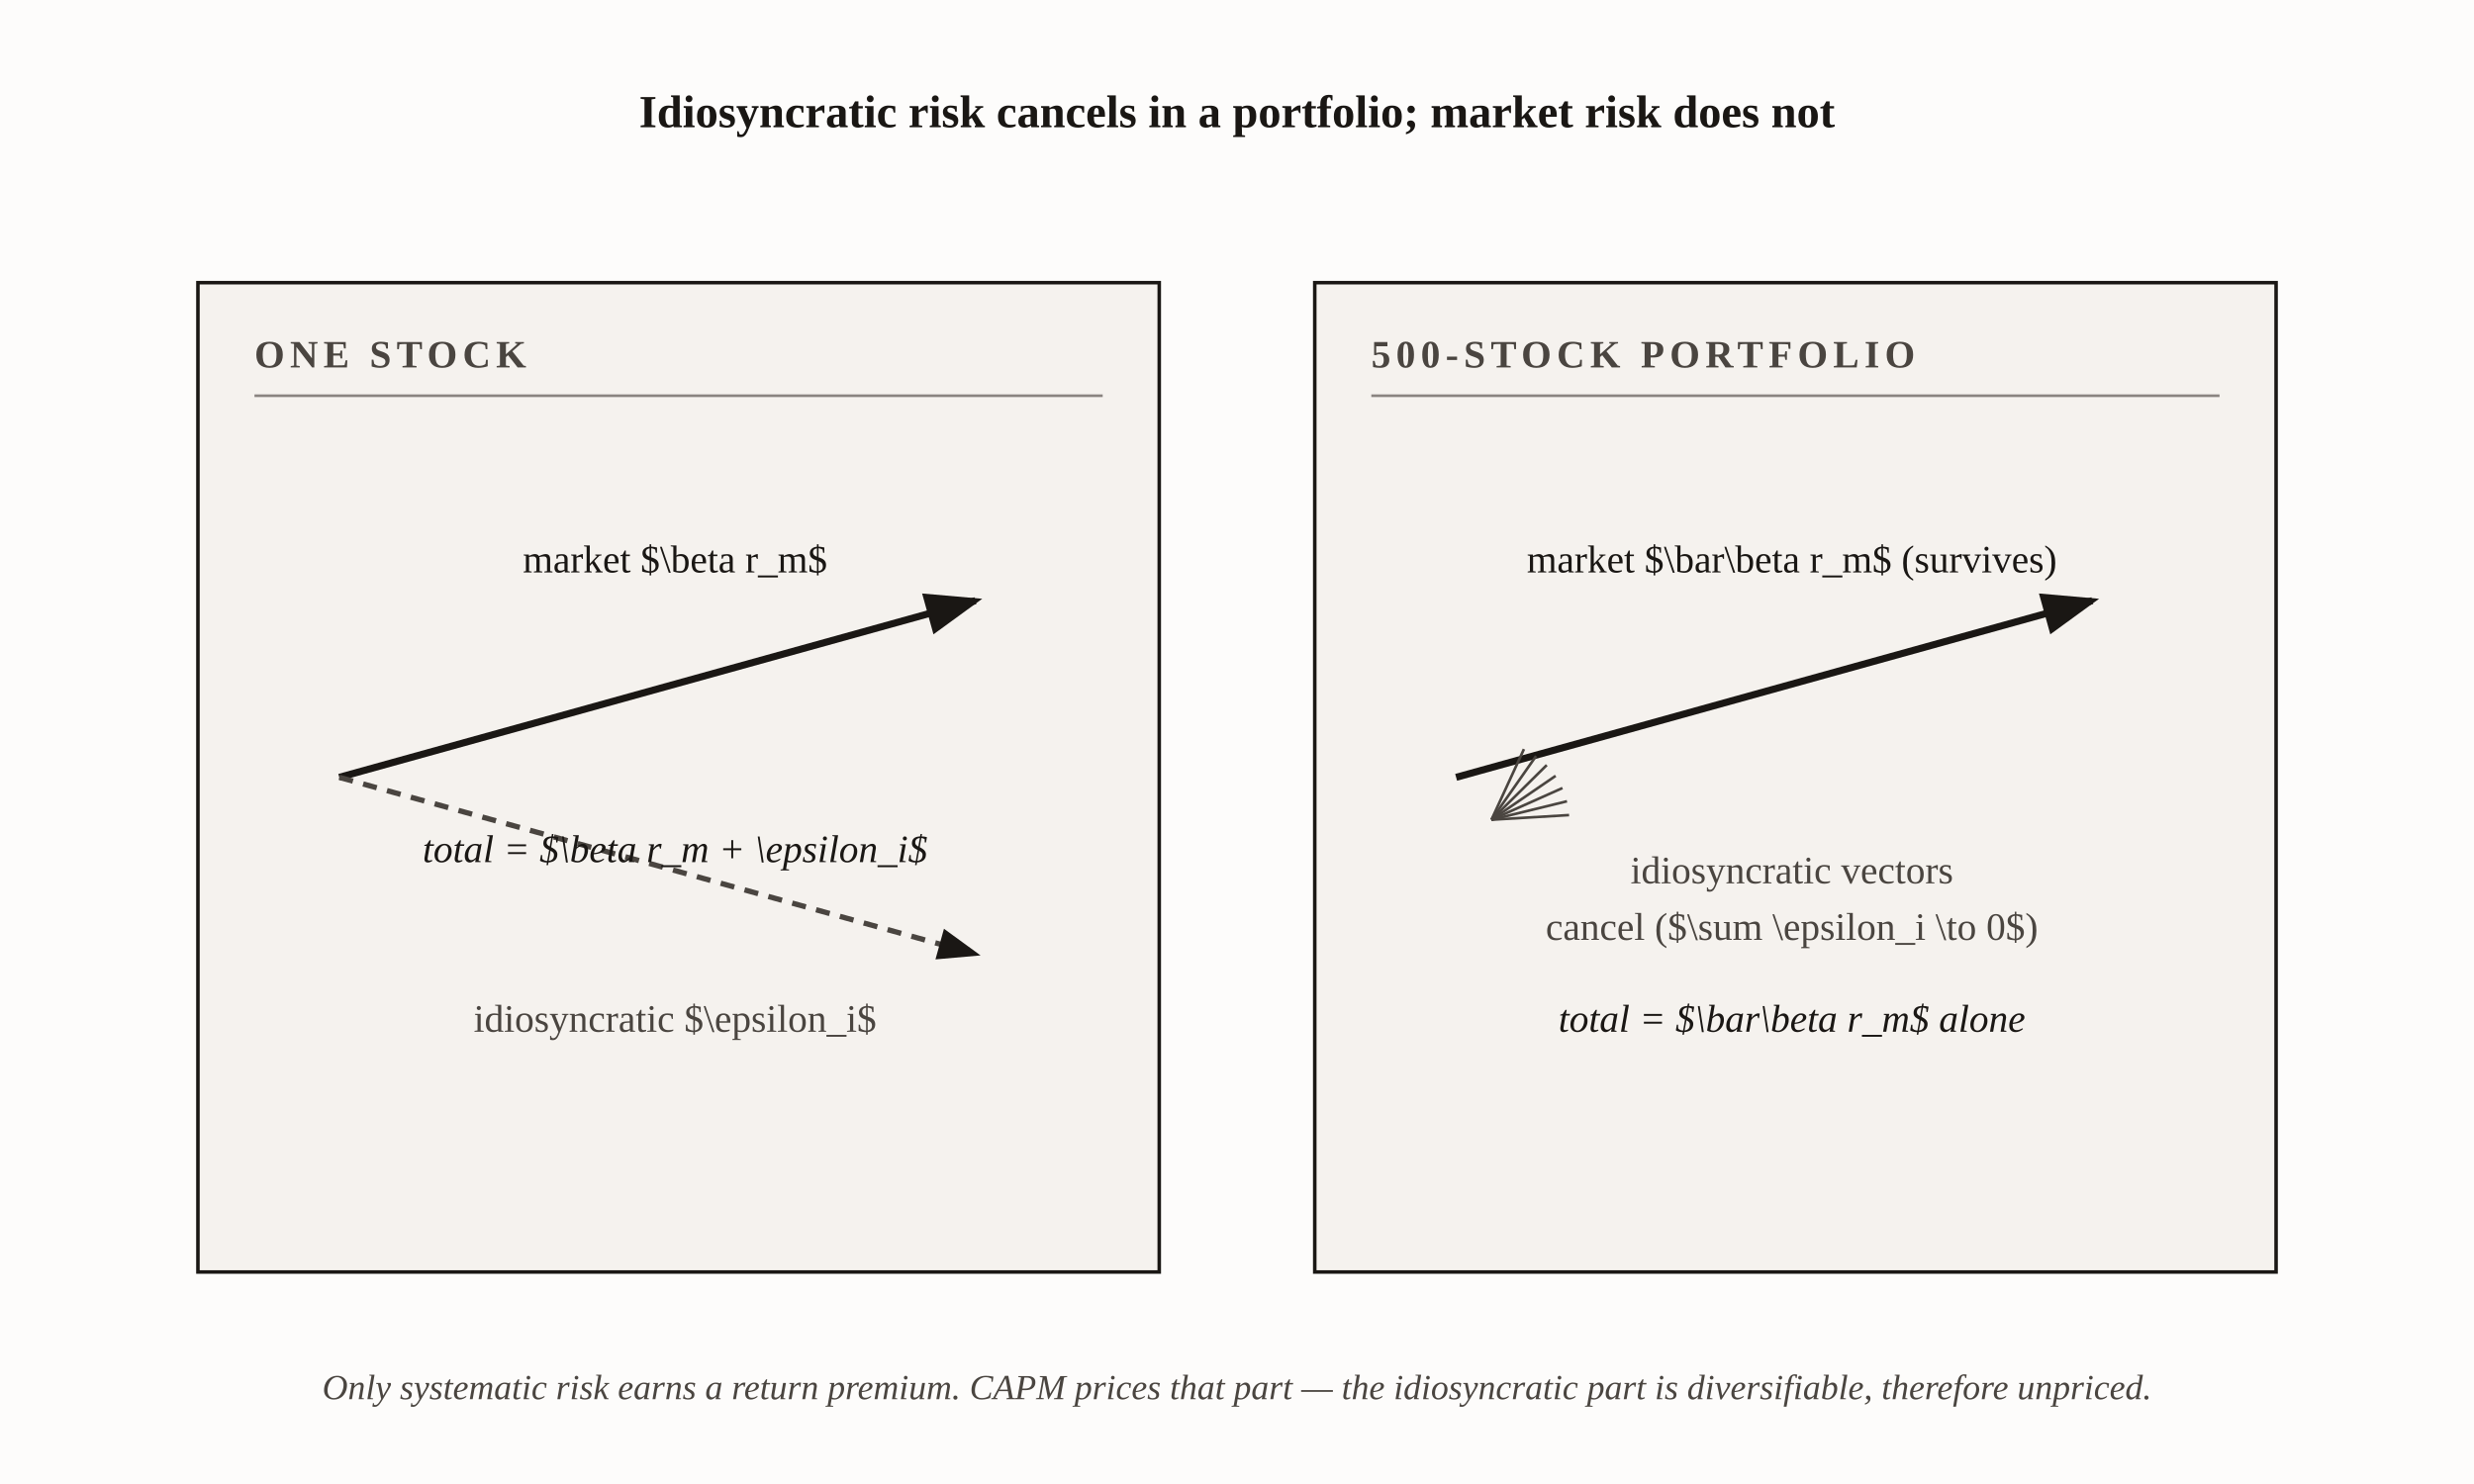
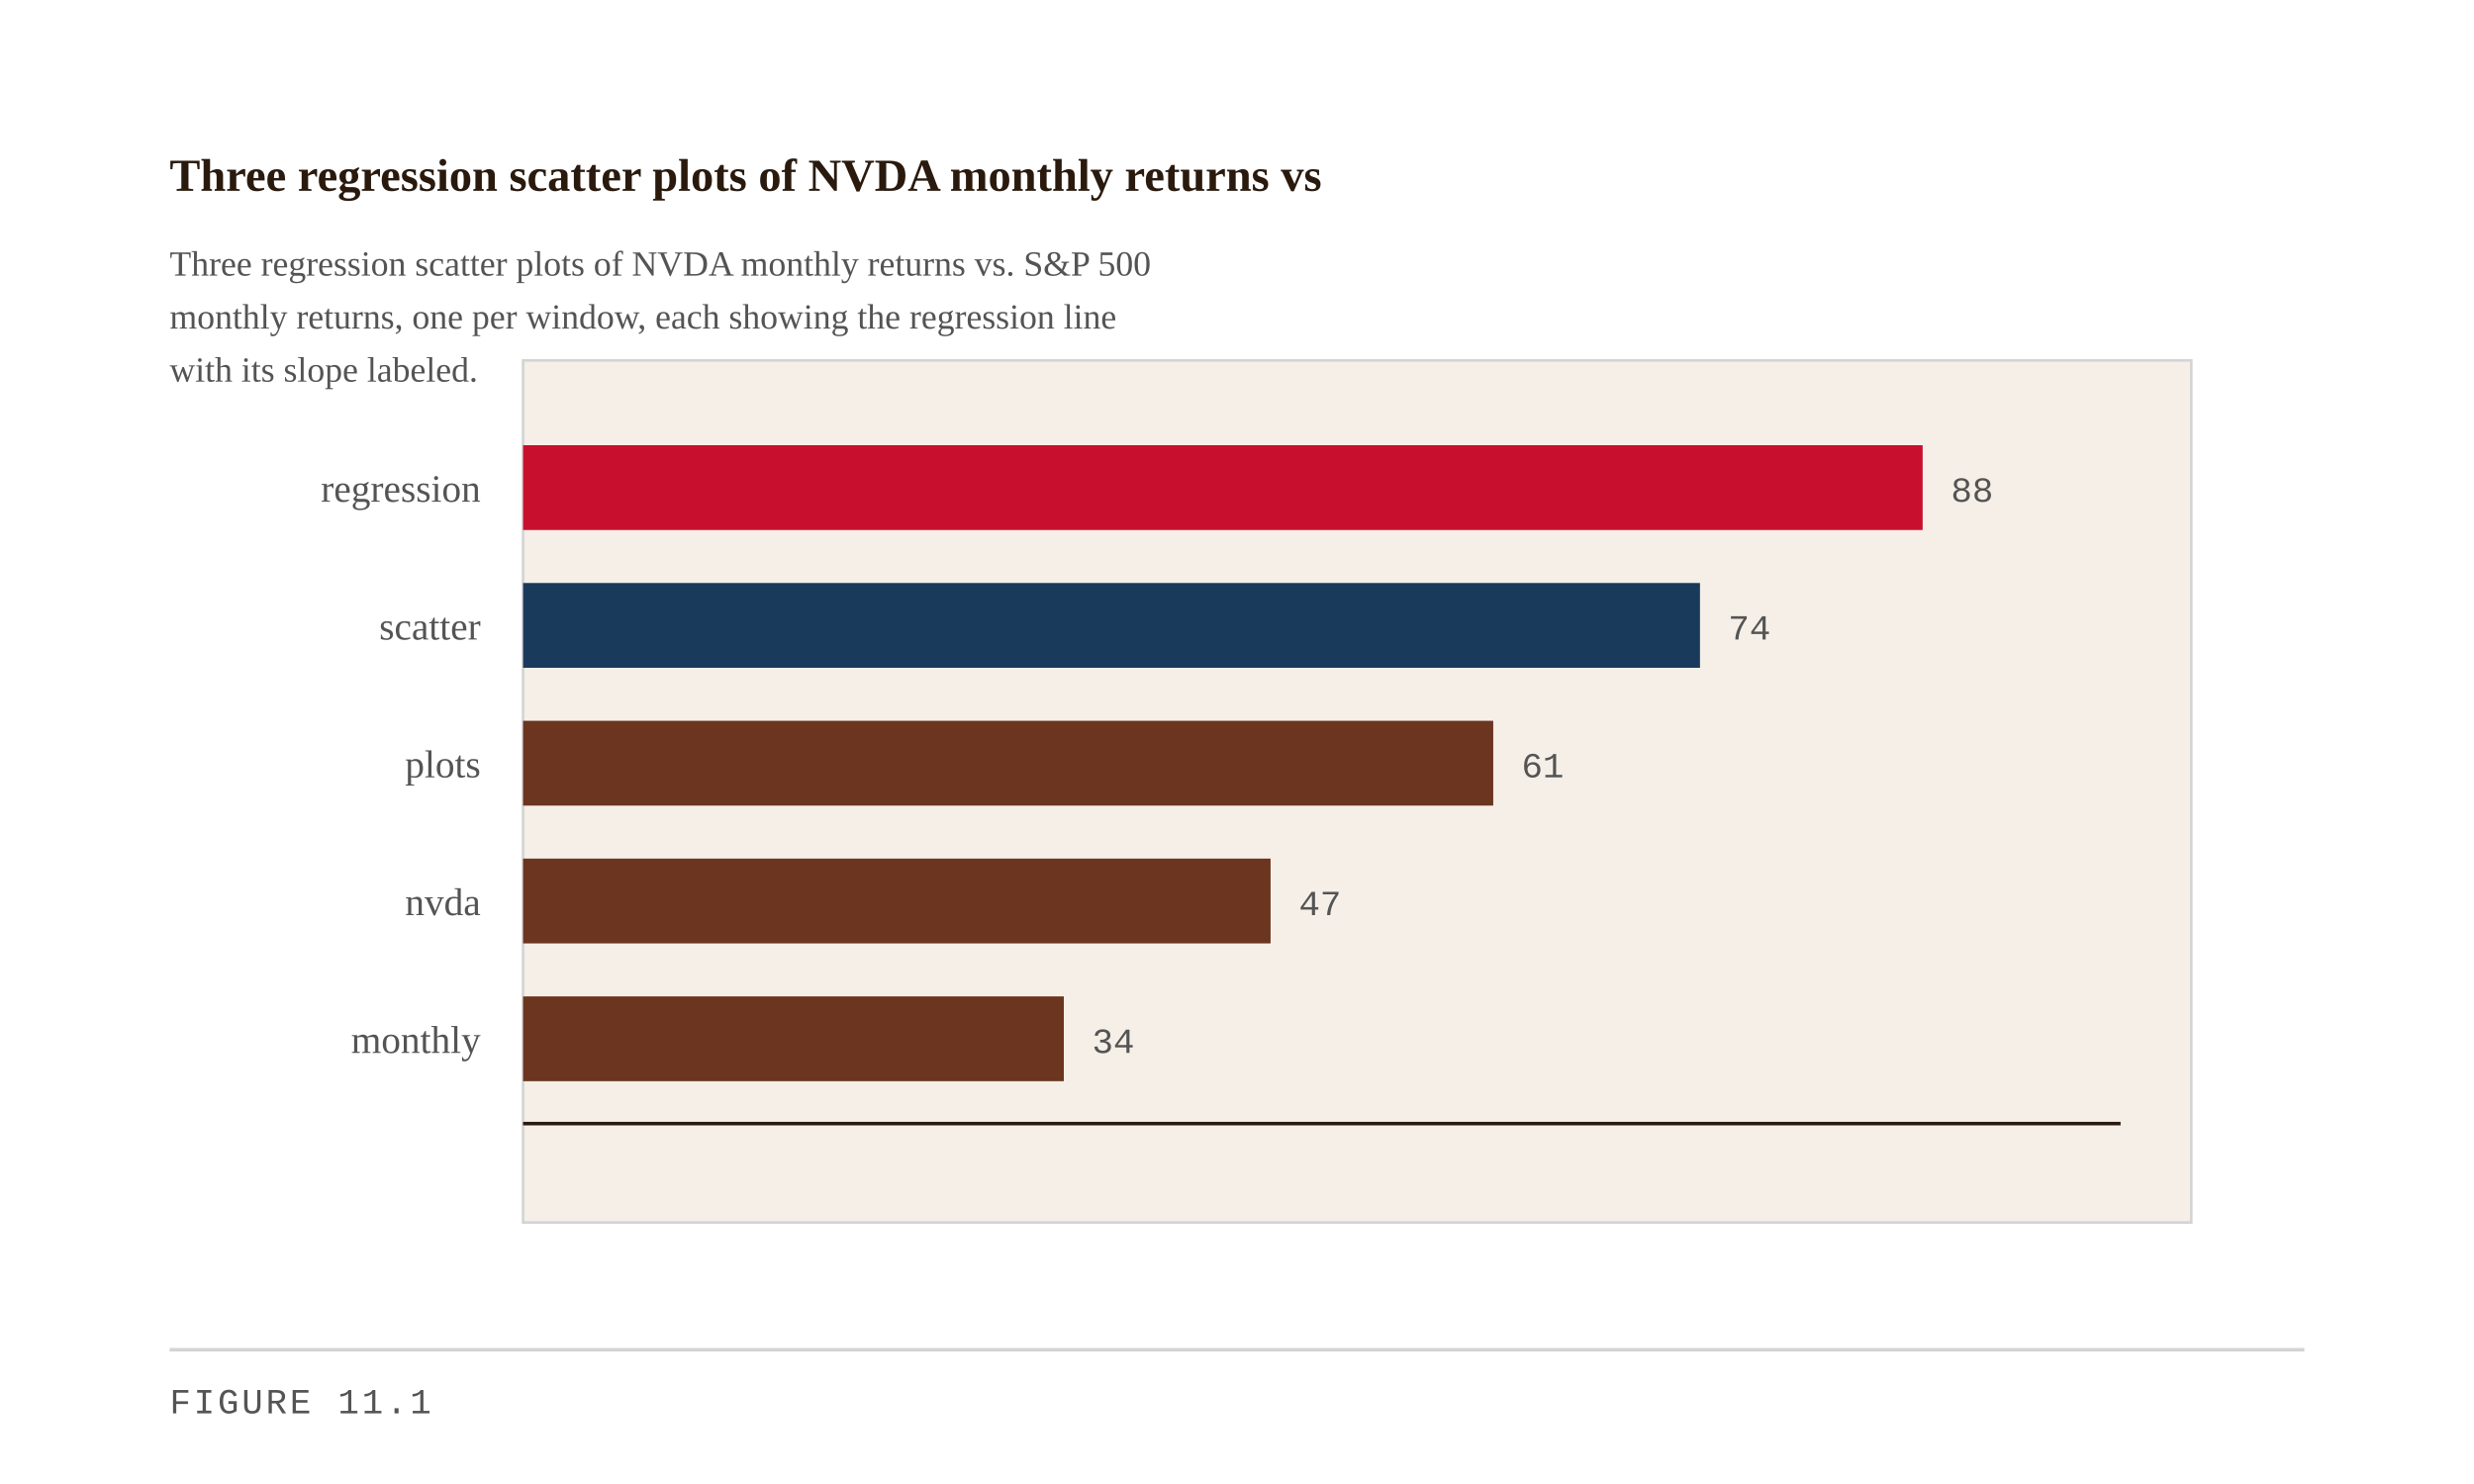
- <svg xmlns="http://www.w3.org/2000/svg" viewBox="0 0 700 420">
-   <defs>
-     <marker id="arrow" markerWidth="8" markerHeight="6" refX="7" refY="3" orient="auto">
-       <polygon points="0 0, 8 3, 0 6" fill="#1a1714" />
-     </marker>
-   </defs>
-   <rect x="0" y="0" width="700" height="420" fill="#fdfcfb" />
-   <text x="350.0" y="36" font-family="Georgia, 'Times New Roman', serif" font-size="13" font-weight="bold" fill="#1a1714" text-anchor="middle">Idiosyncratic risk cancels in a portfolio; market risk does not</text>
-   <rect x="56" y="80" width="272" height="280" fill="#f5f2ee" stroke="#1a1714" stroke-width="1" />
-   <text x="72" y="104" font-family="Georgia, 'Times New Roman', serif" font-size="11" font-weight="bold" fill="#4a4540" letter-spacing="1.5">ONE STOCK</text>
-   <line x1="72" y1="112" x2="312" y2="112" stroke="#8a8480" stroke-width="0.75" />
-   <rect x="372" y="80" width="272" height="280" fill="#f5f2ee" stroke="#1a1714" stroke-width="1" />
-   <text x="388" y="104" font-family="Georgia, 'Times New Roman', serif" font-size="11" font-weight="bold" fill="#4a4540" letter-spacing="1.5">500-STOCK PORTFOLIO</text>
-   <line x1="388" y1="112" x2="628" y2="112" stroke="#8a8480" stroke-width="0.75" />
-   <path d="M96 220 L276 170" stroke="#1a1714" stroke-width="2" fill="none" marker-end="url(#arrow)" />
-   <text x="191" y="162" font-family="Georgia, 'Times New Roman', serif" font-size="11" fill="#1a1714" text-anchor="middle">market $\beta r_m$</text>
-   <path d="M96 220 L276 270" stroke="#4a4540" stroke-width="1.5" fill="none" marker-end="url(#arrow)" stroke-dasharray="4 3" />
-   <text x="191" y="292" font-family="Georgia, 'Times New Roman', serif" font-size="11" fill="#4a4540" text-anchor="middle">idiosyncratic $\epsilon_i$</text>
-   <text x="191" y="244" font-family="Georgia, 'Times New Roman', serif" font-size="11" font-style="italic" fill="#1a1714" text-anchor="middle">total = $\beta r_m + \epsilon_i$</text>
-   <path d="M412 220 L592 170" stroke="#1a1714" stroke-width="2" fill="none" marker-end="url(#arrow)" />
-   <text x="507" y="162" font-family="Georgia, 'Times New Roman', serif" font-size="11" fill="#1a1714" text-anchor="middle">market $\bar\beta r_m$ (survives)</text>
-   <line x1="422" y1="232" x2="431.187" y2="212.01" stroke="#4a4540" stroke-width="0.75" />
-   <line x1="422" y1="232" x2="434.617" y2="213.978" stroke="#4a4540" stroke-width="0.75" />
-   <line x1="422" y1="232" x2="437.64" y2="216.528" stroke="#4a4540" stroke-width="0.75" />
-   <line x1="422" y1="232" x2="440.157" y2="219.578" stroke="#4a4540" stroke-width="0.75" />
-   <line x1="422" y1="232" x2="442.088" y2="223.029" stroke="#4a4540" stroke-width="0.75" />
-   <line x1="422" y1="232" x2="443.369" y2="226.771" stroke="#4a4540" stroke-width="0.75" />
-   <line x1="422" y1="232" x2="443.96" y2="230.681" stroke="#4a4540" stroke-width="0.75" />
-   <text x="507" y="250" font-family="Georgia, 'Times New Roman', serif" font-size="11" fill="#4a4540" text-anchor="middle">idiosyncratic vectors</text>
-   <text x="507" y="266" font-family="Georgia, 'Times New Roman', serif" font-size="11" fill="#4a4540" text-anchor="middle">cancel ($\sum \epsilon_i \to 0$)</text>
-   <text x="507" y="292" font-family="Georgia, 'Times New Roman', serif" font-size="11" font-style="italic" fill="#1a1714" text-anchor="middle">total = $\bar\beta r_m$ alone</text>
-   <text x="350.0" y="396" font-family="Georgia, 'Times New Roman', serif" font-size="10" font-style="italic" fill="#4a4540" text-anchor="middle">Only systematic risk earns a return premium. CAPM prices that part — the idiosyncratic part is diversifiable, therefore unpriced.</text>
+ <svg xmlns="http://www.w3.org/2000/svg" viewBox="0 0 700 420" role="img" aria-labelledby="title-11-1 desc-11-1">
+   <rect width="700" height="420" fill="#FFFFFF" />
+   <text x="48" y="54" font-family="'EB Garamond', Georgia, 'Times New Roman', serif" font-size="13" font-weight="bold" fill="#2a1a0e">Three regression scatter plots of NVDA monthly returns vs</text>
+   <text x="48" y="78" font-family="'EB Garamond', Georgia, 'Times New Roman', serif" font-size="10" fill="#545454">
+     <tspan x="48" dy="0">Three regression scatter plots of NVDA monthly returns vs. S&amp;P 500</tspan>
+     <tspan x="48" dy="15">monthly returns, one per window, each showing the regression line</tspan>
+     <tspan x="48" dy="15">with its slope labeled.</tspan>
+   </text>
+   <rect x="148" y="102" width="472" height="244" fill="#F5EFE8" stroke="#D4D4D4" stroke-width="0.75" />
+   <line x1="148" y1="318" x2="600" y2="318" stroke="#2a1a0e" stroke-width="1" />
+   <text x="136" y="142" text-anchor="end" font-family="'EB Garamond', Georgia, 'Times New Roman', serif" font-size="11" fill="#545454">regression</text>
+   <rect x="148" y="126" width="396.0" height="24" fill="#C8102E" />
+   <text x="552.0" y="142" font-family="'IBM Plex Mono', 'Courier New', monospace" font-size="10" fill="#545454">88</text>
+   <text x="136" y="181" text-anchor="end" font-family="'EB Garamond', Georgia, 'Times New Roman', serif" font-size="11" fill="#545454">scatter</text>
+   <rect x="148" y="165" width="333.0" height="24" fill="#1A3A5C" />
+   <text x="489.0" y="181" font-family="'IBM Plex Mono', 'Courier New', monospace" font-size="10" fill="#545454">74</text>
+   <text x="136" y="220" text-anchor="end" font-family="'EB Garamond', Georgia, 'Times New Roman', serif" font-size="11" fill="#545454">plots</text>
+   <rect x="148" y="204" width="274.5" height="24" fill="#6B3520" />
+   <text x="430.5" y="220" font-family="'IBM Plex Mono', 'Courier New', monospace" font-size="10" fill="#545454">61</text>
+   <text x="136" y="259" text-anchor="end" font-family="'EB Garamond', Georgia, 'Times New Roman', serif" font-size="11" fill="#545454">nvda</text>
+   <rect x="148" y="243" width="211.5" height="24" fill="#6B3520" />
+   <text x="367.5" y="259" font-family="'IBM Plex Mono', 'Courier New', monospace" font-size="10" fill="#545454">47</text>
+   <text x="136" y="298" text-anchor="end" font-family="'EB Garamond', Georgia, 'Times New Roman', serif" font-size="11" fill="#545454">monthly</text>
+   <rect x="148" y="282" width="153.0" height="24" fill="#6B3520" />
+   <text x="309.0" y="298" font-family="'IBM Plex Mono', 'Courier New', monospace" font-size="10" fill="#545454">34</text>
+   <line x1="48" y1="382" x2="652" y2="382" stroke="#D4D4D4" stroke-width="1" />
+   <text x="48" y="400" font-family="'IBM Plex Mono', 'Courier New', monospace" font-size="10" letter-spacing="0.08em" fill="#545454">FIGURE 11.1</text>
</svg>
